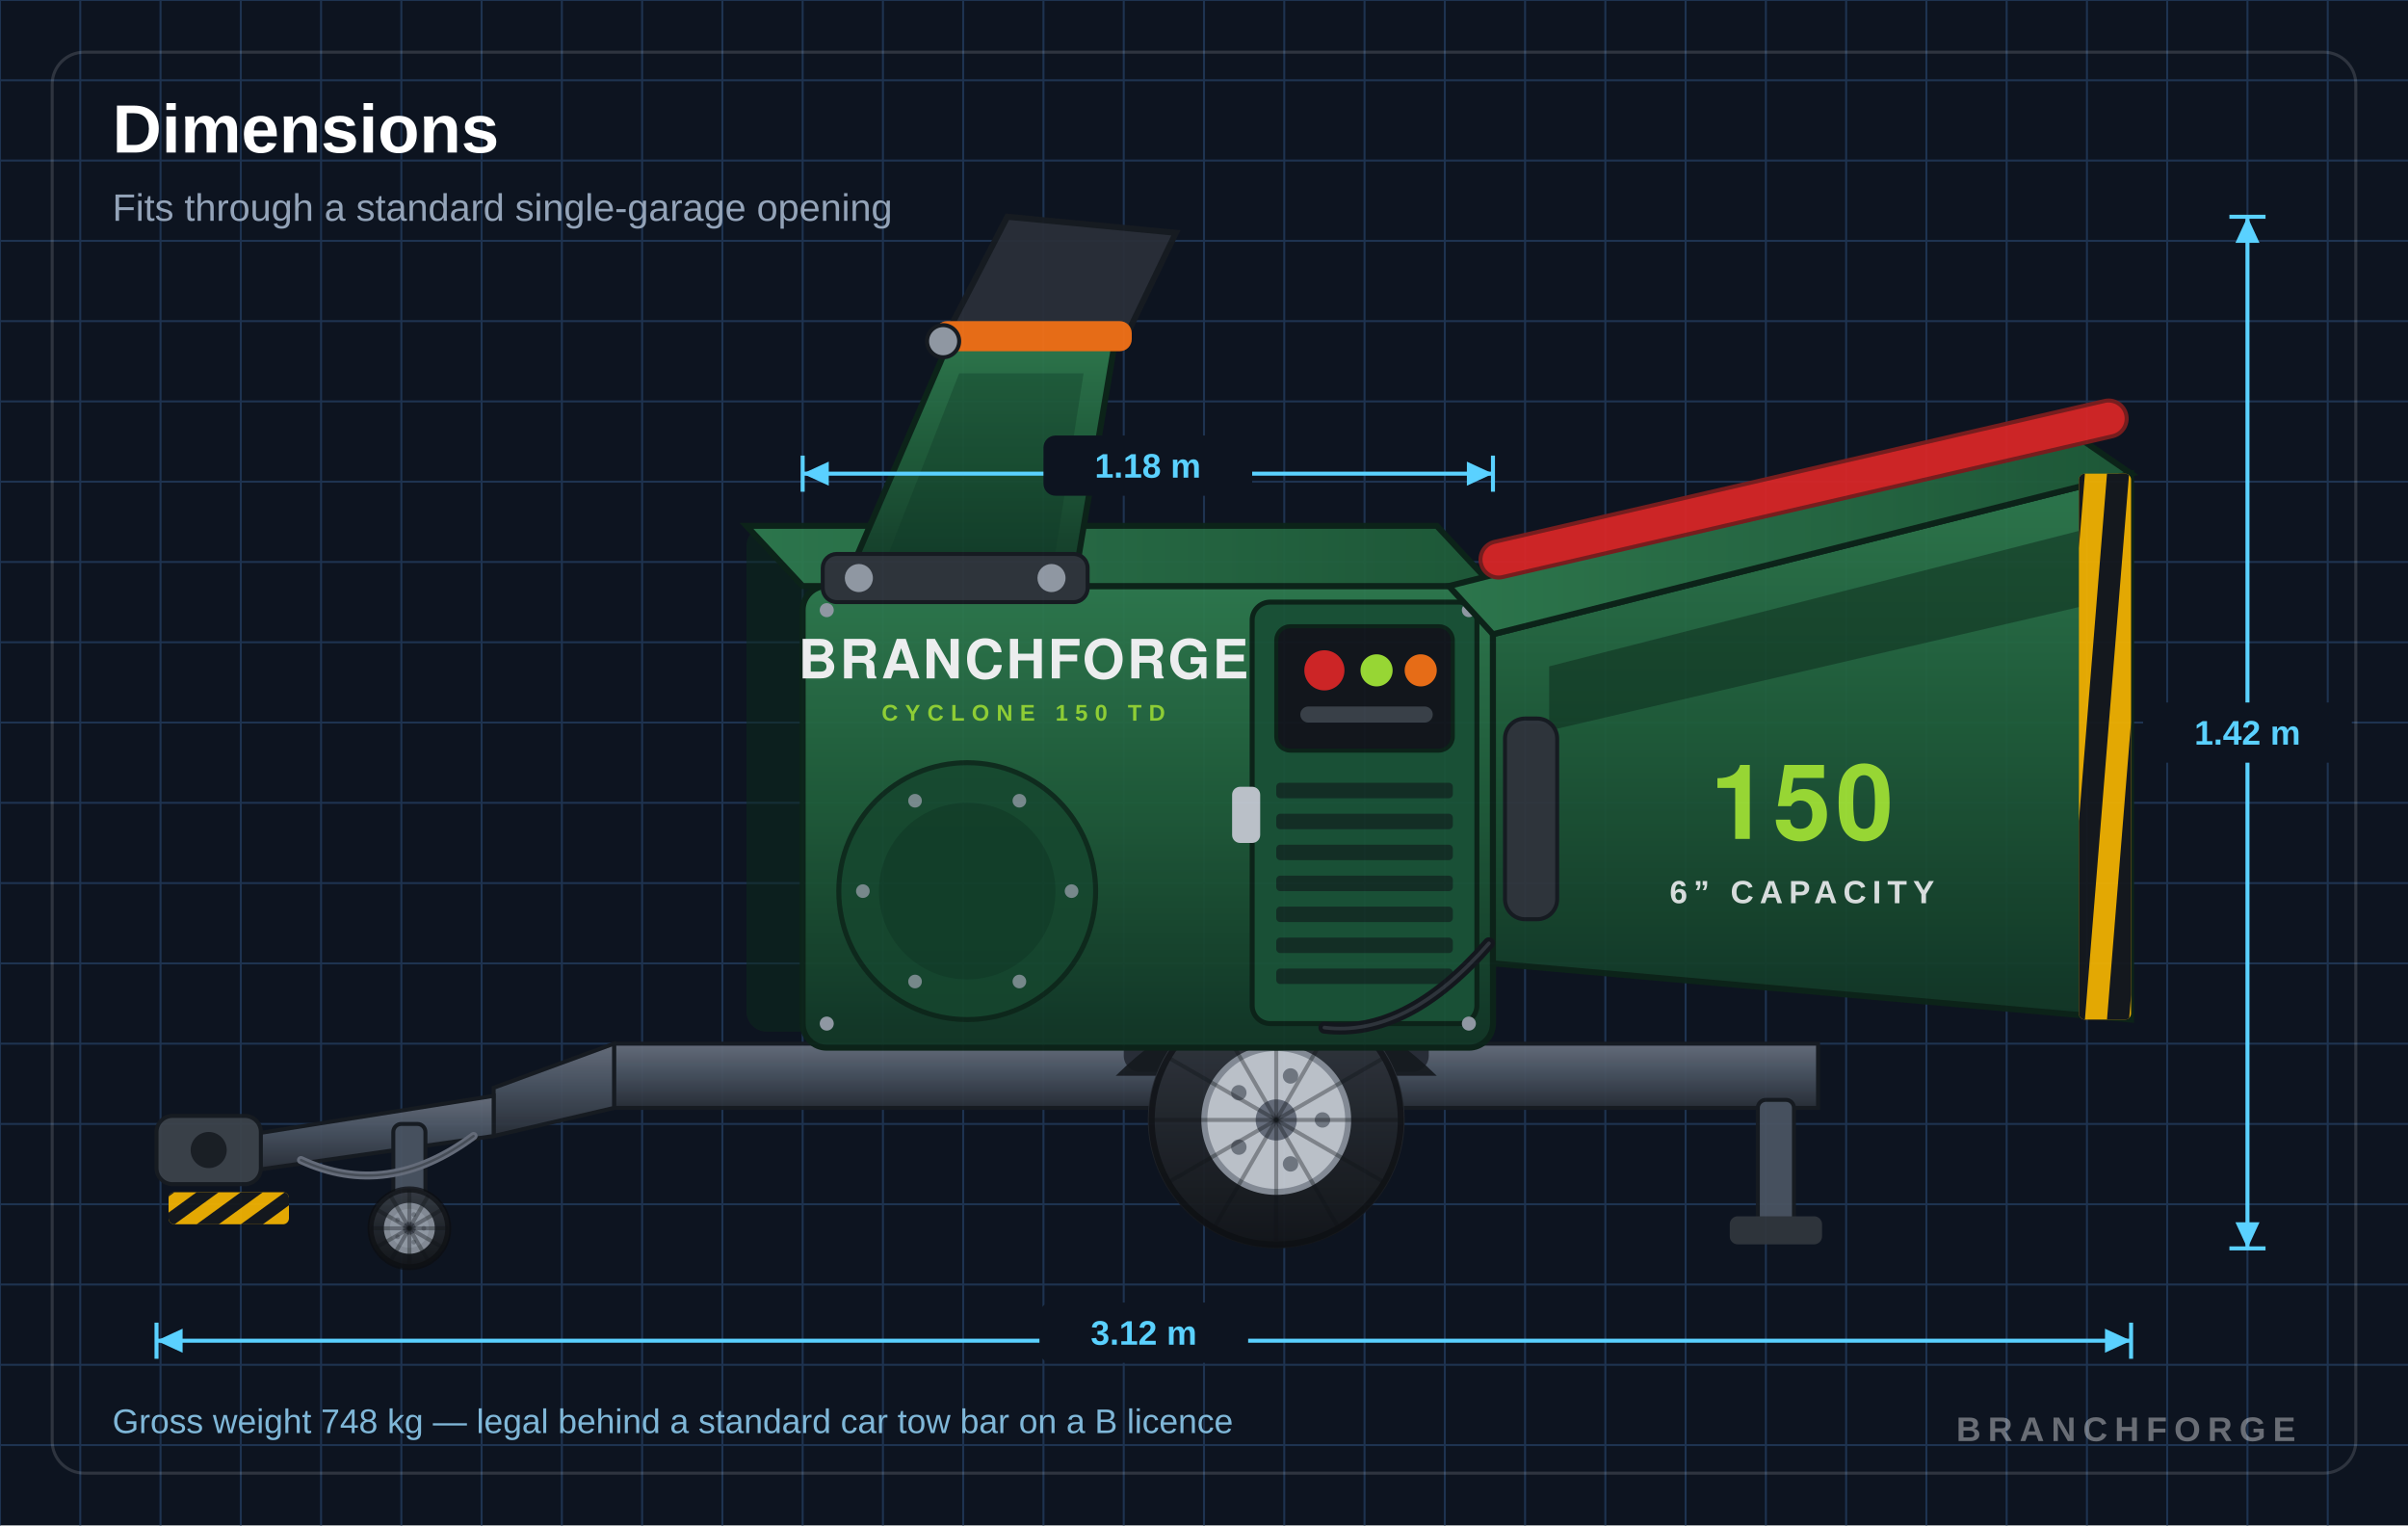
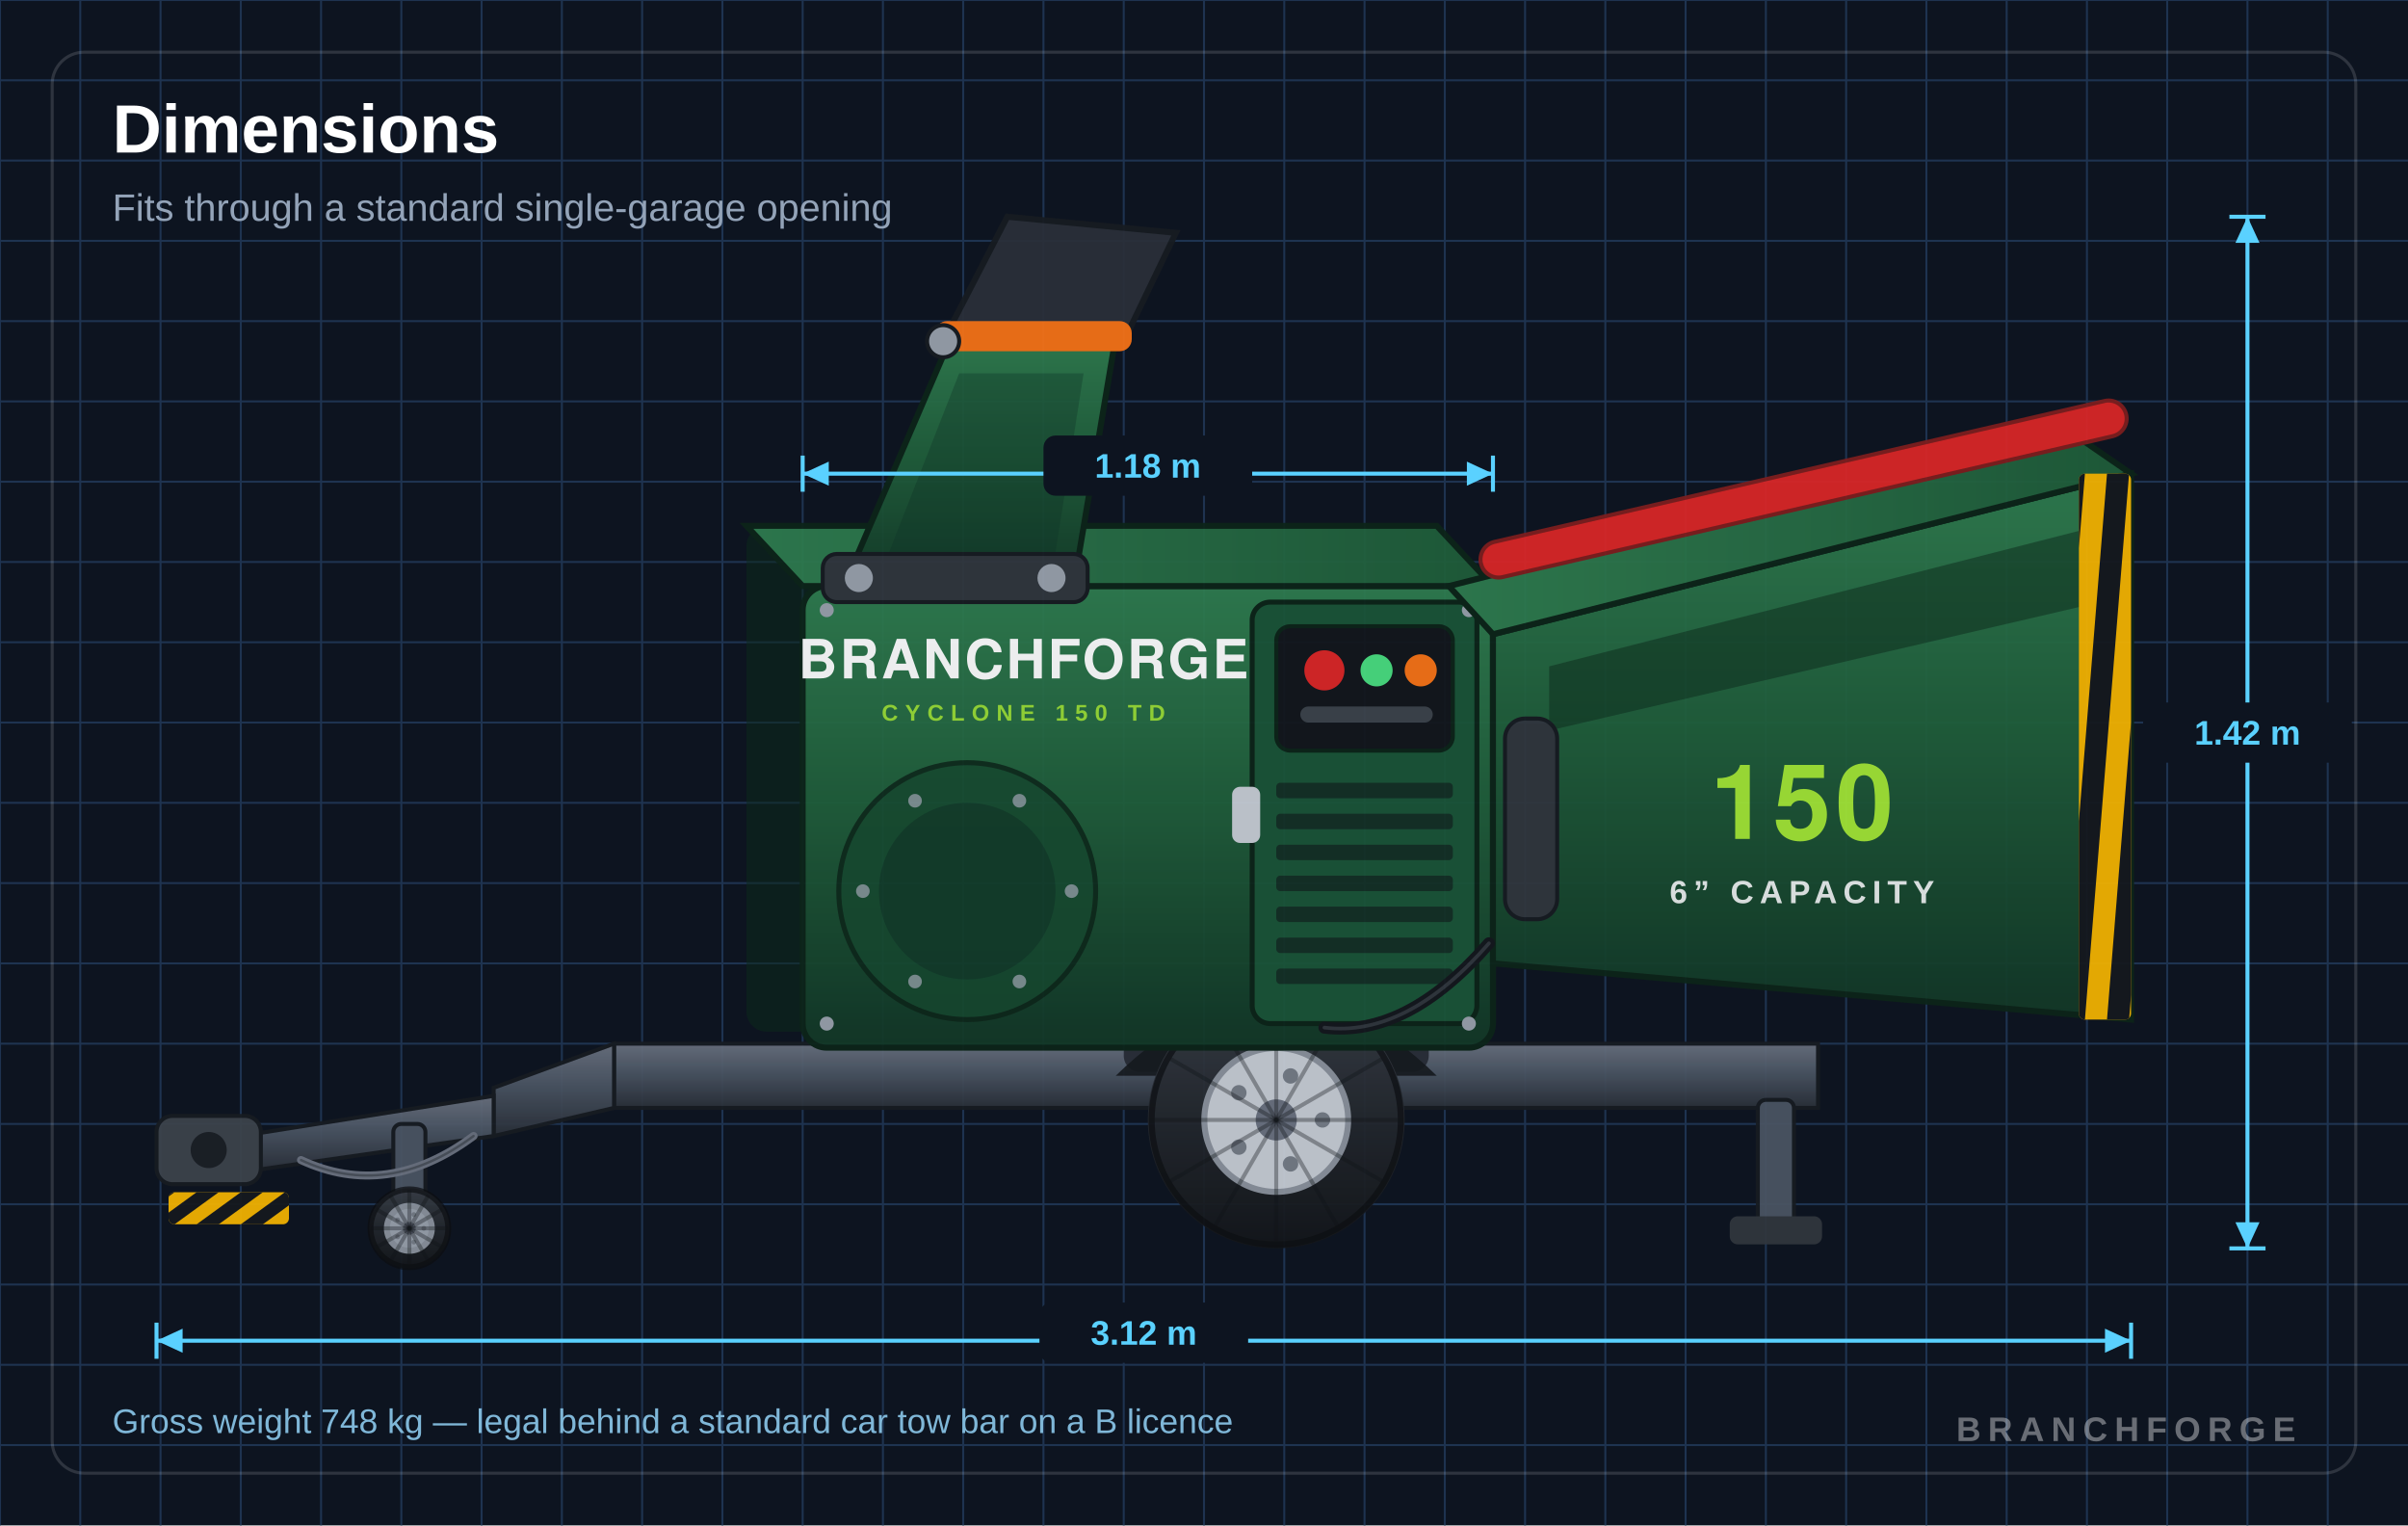
<svg xmlns="http://www.w3.org/2000/svg" viewBox="0 0 1200 760" width="1200" height="760" role="img">
  <defs>
    <linearGradient id="steel" x1="0" y1="0" x2="0" y2="1">
      <stop offset="0" stop-color="#6b7280" />
      <stop offset=".45" stop-color="#4b5563" />
      <stop offset="1" stop-color="#2a2f38" />
    </linearGradient>
    <linearGradient id="steelLite" x1="0" y1="0" x2="0" y2="1">
      <stop offset="0" stop-color="#aeb6c2" />
      <stop offset="1" stop-color="#6b7280" />
    </linearGradient>
    <linearGradient id="dark" x1="0" y1="0" x2="0" y2="1">
      <stop offset="0" stop-color="#31363f" />
      <stop offset="1" stop-color="#15181d" />
    </linearGradient>
    <linearGradient id="rubber" x1="0" y1="0" x2="0" y2="1">
      <stop offset="0" stop-color="#3a3f47" />
      <stop offset=".5" stop-color="#23272d" />
      <stop offset="1" stop-color="#131519" />
    </linearGradient>
    <radialGradient id="studioD" cx=".5" cy=".42" r=".78">
      <stop offset="0" stop-color="#232a33" />
      <stop offset=".6" stop-color="#141920" />
      <stop offset="1" stop-color="#0b0e13" />
    </radialGradient>
    <radialGradient id="studioL" cx=".5" cy=".4" r=".8">
      <stop offset="0" stop-color="#ffffff" />
      <stop offset=".65" stop-color="#eef1f5" />
      <stop offset="1" stop-color="#d7dce4" />
    </radialGradient>
    <linearGradient id="skyG" x1="0" y1="0" x2="0" y2="1">
      <stop offset="0" stop-color="#9fc0d8" />
      <stop offset=".55" stop-color="#cfe0ea" />
      <stop offset="1" stop-color="#e8eef2" />
    </linearGradient>
    <radialGradient id="shadow" cx=".5" cy=".5" r=".5">
      <stop offset="0" stop-color="#000" stop-opacity=".55" />
      <stop offset="1" stop-color="#000" stop-opacity="0" />
    </radialGradient>
    <linearGradient id="glassG" x1="0" y1="0" x2="1" y2="1">
      <stop offset="0" stop-color="#dfeaf2" stop-opacity=".9" />
      <stop offset="1" stop-color="#8fa6b8" stop-opacity=".75" />
    </linearGradient>
-     <linearGradient id="bf" x1="0" y1="0" x2="0" y2="1">
+     <linearGradient id="paint" x1="0" y1="0" x2="0" y2="1">
      <stop offset="0" stop-color="#2f7d4f" />
      <stop offset=".5" stop-color="#1f5c39" />
      <stop offset="1" stop-color="#123726" />
    </linearGradient>
-     <linearGradient id="bfTop" x1="0" y1="0" x2="1" y2="0">
+     <linearGradient id="paintTop" x1="0" y1="0" x2="1" y2="0">
      <stop offset="0" stop-color="#2f7d4f" />
      <stop offset="1" stop-color="#1f5c39" />
    </linearGradient>
  </defs>
  <rect width="1200" height="760" fill="#0d1420" />
  <g stroke="#1e3350" stroke-width="1">
    <line x1="0" y1="0" x2="0" y2="760" />
    <line x1="40" y1="0" x2="40" y2="760" />
    <line x1="80" y1="0" x2="80" y2="760" />
    <line x1="120" y1="0" x2="120" y2="760" />
    <line x1="160" y1="0" x2="160" y2="760" />
    <line x1="200" y1="0" x2="200" y2="760" />
    <line x1="240" y1="0" x2="240" y2="760" />
    <line x1="280" y1="0" x2="280" y2="760" />
    <line x1="320" y1="0" x2="320" y2="760" />
    <line x1="360" y1="0" x2="360" y2="760" />
    <line x1="400" y1="0" x2="400" y2="760" />
    <line x1="440" y1="0" x2="440" y2="760" />
    <line x1="480" y1="0" x2="480" y2="760" />
    <line x1="520" y1="0" x2="520" y2="760" />
    <line x1="560" y1="0" x2="560" y2="760" />
    <line x1="600" y1="0" x2="600" y2="760" />
    <line x1="640" y1="0" x2="640" y2="760" />
    <line x1="680" y1="0" x2="680" y2="760" />
    <line x1="720" y1="0" x2="720" y2="760" />
    <line x1="760" y1="0" x2="760" y2="760" />
    <line x1="800" y1="0" x2="800" y2="760" />
    <line x1="840" y1="0" x2="840" y2="760" />
    <line x1="880" y1="0" x2="880" y2="760" />
    <line x1="920" y1="0" x2="920" y2="760" />
    <line x1="960" y1="0" x2="960" y2="760" />
    <line x1="1000" y1="0" x2="1000" y2="760" />
    <line x1="1040" y1="0" x2="1040" y2="760" />
    <line x1="1080" y1="0" x2="1080" y2="760" />
    <line x1="1120" y1="0" x2="1120" y2="760" />
    <line x1="1160" y1="0" x2="1160" y2="760" />
    <line x1="0" y1="0" x2="1200" y2="0" />
    <line x1="0" y1="40" x2="1200" y2="40" />
    <line x1="0" y1="80" x2="1200" y2="80" />
    <line x1="0" y1="120" x2="1200" y2="120" />
    <line x1="0" y1="160" x2="1200" y2="160" />
    <line x1="0" y1="200" x2="1200" y2="200" />
    <line x1="0" y1="240" x2="1200" y2="240" />
    <line x1="0" y1="280" x2="1200" y2="280" />
    <line x1="0" y1="320" x2="1200" y2="320" />
    <line x1="0" y1="360" x2="1200" y2="360" />
    <line x1="0" y1="400" x2="1200" y2="400" />
    <line x1="0" y1="440" x2="1200" y2="440" />
    <line x1="0" y1="480" x2="1200" y2="480" />
    <line x1="0" y1="520" x2="1200" y2="520" />
    <line x1="0" y1="560" x2="1200" y2="560" />
    <line x1="0" y1="600" x2="1200" y2="600" />
    <line x1="0" y1="640" x2="1200" y2="640" />
    <line x1="0" y1="680" x2="1200" y2="680" />
    <line x1="0" y1="720" x2="1200" y2="720" />
  </g>
  <g opacity=".92">
    <g opacity=".55">
-       <path d="M400 292 L744 292 L716 262 L372 262 Z" fill="#0d2a1c" />
-       <rect x="372" y="262" width="344" height="252" rx="10" fill="#0d2a1c" />
+       <path d="M400 292 L744 292 L716 262 L372 262 Z" fill="#0b2a1a" />
+       <rect x="372" y="262" width="344" height="252" rx="10" fill="#0b2a1a" />
    </g>
    <path d="M306 520 H906 V552 H306 Z" fill="url(#steel)" stroke="#171b21" stroke-width="2" />
    <path d="M306 520 L246 542 L246 566 L306 552 Z" fill="url(#steel)" stroke="#171b21" stroke-width="2" />
    <path d="M246 546 L120 566 L120 584 L246 566 Z" fill="url(#steel)" stroke="#171b21" stroke-width="2" />
    <rect x="78" y="556" width="52" height="34" rx="8" fill="#3d434b" stroke="#171b21" stroke-width="2" />
    <circle cx="104" cy="573" r="9" fill="#1b1f25" />
    <clipPath id="hz96126">
      <rect x="84" y="594" width="60" height="16" rx="3" />
    </clipPath>
    <g clip-path="url(#hz96126)">
      <rect x="84" y="594" width="60" height="16" fill="#f5b400" />
      <path d="M54 610 l22 -16 h11 l-22 16 z" fill="#15181d" />
      <path d="M76 610 l22 -16 h11 l-22 16 z" fill="#15181d" />
      <path d="M98 610 l22 -16 h11 l-22 16 z" fill="#15181d" />
      <path d="M120 610 l22 -16 h11 l-22 16 z" fill="#15181d" />
      <path d="M142 610 l22 -16 h11 l-22 16 z" fill="#15181d" />
    </g>
    <rect x="196" y="560" width="16" height="44" rx="4" fill="#4b5563" stroke="#171b21" stroke-width="2" />
    <circle cx="204" cy="612" r="20" fill="url(#rubber)" />
    <circle cx="204" cy="612" r="19.4" fill="none" stroke="#0b0d10" stroke-width="3" opacity=".7" />
    <circle cx="204" cy="612" r="11.2" fill="#9aa2ad" />
    <circle cx="204" cy="612" r="11.2" fill="none" stroke="#8c939d" stroke-width="3" />
    <circle cx="204" cy="612" r="3.2" fill="#6b7280" />
    <circle cx="211.2" cy="612.0" r="1.2" fill="#767d87" />
    <circle cx="206.225" cy="618.848" r="1.2" fill="#767d87" />
    <circle cx="198.175" cy="616.232" r="1.2" fill="#767d87" />
    <circle cx="198.175" cy="607.768" r="1.2" fill="#767d87" />
    <circle cx="206.225" cy="605.152" r="1.2" fill="#767d87" />
    <path d="M204 612 L223.0 612.0" stroke="#0e1114" stroke-width="2" opacity=".35" />
    <path d="M204 612 L220.454 621.5" stroke="#0e1114" stroke-width="2" opacity=".35" />
    <path d="M204 612 L213.5 628.454" stroke="#0e1114" stroke-width="2" opacity=".35" />
    <path d="M204 612 L204 631" stroke="#0e1114" stroke-width="2" opacity=".35" />
    <path d="M204 612 L194.5 628.454" stroke="#0e1114" stroke-width="2" opacity=".35" />
    <path d="M204 612 L187.546 621.5" stroke="#0e1114" stroke-width="2" opacity=".35" />
    <path d="M204 612 L185 612" stroke="#0e1114" stroke-width="2" opacity=".35" />
    <path d="M204 612 L187.545 602.5" stroke="#0e1114" stroke-width="2" opacity=".35" />
    <path d="M204 612 L194.5 595.546" stroke="#0e1114" stroke-width="2" opacity=".35" />
    <path d="M204 612 L204 593" stroke="#0e1114" stroke-width="2" opacity=".35" />
    <path d="M204 612 L213.5 595.545" stroke="#0e1114" stroke-width="2" opacity=".35" />
    <path d="M204 612 L220.454 602.5" stroke="#0e1114" stroke-width="2" opacity=".35" />
    <path d="M150 578 Q193.0 598.0 236 566" fill="none" stroke="#6b7280" stroke-width="4" stroke-linecap="round" />
    <path d="M150 578 Q193.0 598.0 236 566" fill="none" stroke="#3d434b" stroke-width="1.2" stroke-linecap="round" opacity=".7" />
    <rect x="876" y="548" width="18" height="62" rx="4" fill="#4b5563" stroke="#171b21" stroke-width="2" />
    <rect x="862" y="606" width="46" height="14" rx="4" fill="#31363d" />
    <rect x="560" y="500" width="152" height="34" rx="8" fill="#2a2f38" />
    <path d="M556 536 q80 -78 160 0 z" fill="#15181d" opacity=".9" />
    <circle cx="636" cy="558" r="64" fill="url(#rubber)" />
    <circle cx="636" cy="558" r="62.08" fill="none" stroke="#0b0d10" stroke-width="3" opacity=".7" />
    <circle cx="636" cy="558" r="35.84" fill="#c9ced6" />
    <circle cx="636" cy="558" r="35.84" fill="none" stroke="#8c939d" stroke-width="3" />
    <circle cx="636" cy="558" r="10.24" fill="#6b7280" />
    <circle cx="659.04" cy="558.0" r="3.84" fill="#767d87" />
    <circle cx="643.12" cy="579.912" r="3.84" fill="#767d87" />
    <circle cx="617.36" cy="571.543" r="3.84" fill="#767d87" />
    <circle cx="617.36" cy="544.457" r="3.84" fill="#767d87" />
    <circle cx="643.12" cy="536.088" r="3.84" fill="#767d87" />
    <path d="M636 558 L696.8 558.0" stroke="#0e1114" stroke-width="2" opacity=".35" />
    <path d="M636 558 L688.654 588.4" stroke="#0e1114" stroke-width="2" opacity=".35" />
    <path d="M636 558 L666.4 610.654" stroke="#0e1114" stroke-width="2" opacity=".35" />
    <path d="M636 558 L636 618.8" stroke="#0e1114" stroke-width="2" opacity=".35" />
    <path d="M636 558 L605.6 610.654" stroke="#0e1114" stroke-width="2" opacity=".35" />
    <path d="M636 558 L583.346 588.4" stroke="#0e1114" stroke-width="2" opacity=".35" />
    <path d="M636 558 L575.2 558" stroke="#0e1114" stroke-width="2" opacity=".35" />
    <path d="M636 558 L583.346 527.6" stroke="#0e1114" stroke-width="2" opacity=".35" />
    <path d="M636 558 L605.6 505.346" stroke="#0e1114" stroke-width="2" opacity=".35" />
    <path d="M636 558 L636 497.2" stroke="#0e1114" stroke-width="2" opacity=".35" />
    <path d="M636 558 L666.4 505.346" stroke="#0e1114" stroke-width="2" opacity=".35" />
    <path d="M636 558 L688.654 527.6" stroke="#0e1114" stroke-width="2" opacity=".35" />
-     <rect x="400" y="292" width="344" height="230" rx="12" fill="url(#bf)" stroke="#0c2418" stroke-width="3" />
-     <path d="M400 292 L744 292 L716 262 L372 262 Z" fill="url(#bfTop)" stroke="#0c2418" stroke-width="3" />
+     <rect x="400" y="292" width="344" height="230" rx="12" fill="url(#paint)" stroke="#0c2418" stroke-width="3" />
+     <path d="M400 292 L744 292 L716 262 L372 262 Z" fill="url(#paintTop)" stroke="#0c2418" stroke-width="3" />
    <circle cx="482" cy="444" r="64" fill="#164a2f" stroke="#0c2418" stroke-width="2.5" opacity=".85" />
-     <circle cx="482" cy="444" r="44" fill="#0f3a24" opacity=".6" />
+     <circle cx="482" cy="444" r="44" fill="#0f3325" opacity=".6" />
    <g opacity=".8">
      <circle cx="534.0" cy="444.0" r="3.4" fill="#9aa2ad" />
      <circle cx="508.0" cy="489.033" r="3.4" fill="#9aa2ad" />
      <circle cx="456.0" cy="489.033" r="3.4" fill="#9aa2ad" />
      <circle cx="430.0" cy="444.0" r="3.4" fill="#9aa2ad" />
      <circle cx="456.0" cy="398.967" r="3.4" fill="#9aa2ad" />
      <circle cx="508.0" cy="398.967" r="3.4" fill="#9aa2ad" />
    </g>
    <rect x="624" y="300" width="112" height="210" rx="9" fill="#1a5537" stroke="#0c2418" stroke-width="2.5" />
    <rect x="636" y="390.0" width="88" height="7.714" rx="2" fill="#0f1216" opacity=".55" />
    <rect x="636" y="405.429" width="88" height="7.714" rx="2" fill="#0f1216" opacity=".55" />
    <rect x="636" y="420.857" width="88" height="7.714" rx="2" fill="#0f1216" opacity=".55" />
    <rect x="636" y="436.286" width="88" height="7.714" rx="2" fill="#0f1216" opacity=".55" />
    <rect x="636" y="451.714" width="88" height="7.714" rx="2" fill="#0f1216" opacity=".55" />
    <rect x="636" y="467.143" width="88" height="7.714" rx="2" fill="#0f1216" opacity=".55" />
    <rect x="636" y="482.571" width="88" height="7.714" rx="2" fill="#0f1216" opacity=".55" />
    <rect x="614" y="392" width="14" height="28" rx="4" fill="#c9ced6" />
    <rect x="636" y="312" width="88" height="62" rx="7" fill="#12161b" stroke="#0c2418" stroke-width="2" />
    <circle cx="660" cy="334" r="10" fill="#dc2626" />
-     <circle cx="686" cy="334" r="8" fill="#a3e635" />
+     <circle cx="686" cy="334" r="8" fill="#4ade80" />
    <circle cx="708" cy="334" r="8" fill="#f97316" />
    <rect x="648" y="352" width="66" height="8" rx="4" fill="#3d434b" />
    <circle cx="412" cy="304" r="3.5" fill="#9aa2ad" />
    <circle cx="732" cy="304" r="3.5" fill="#9aa2ad" />
    <circle cx="412" cy="510" r="3.5" fill="#9aa2ad" />
    <circle cx="732" cy="510" r="3.5" fill="#9aa2ad" />
    <g transform="rotate(0 476 292)">
-       <path d="M418 298 L534 298 L556 168 L474 168 Z" fill="url(#bf)" stroke="#0c2418" stroke-width="3" />
-       <path d="M438 288 L524 288 L540 186 L478 186 Z" fill="#0f3a24" opacity=".35" />
+       <path d="M418 298 L534 298 L556 168 L474 168 Z" fill="url(#paint)" stroke="#0c2418" stroke-width="3" />
+       <path d="M438 288 L524 288 L540 186 L478 186 Z" fill="#0f3325" opacity=".35" />
      <rect x="410" y="276" width="132" height="24" rx="7" fill="#31363d" stroke="#171b21" stroke-width="2" />
      <circle cx="428" cy="288" r="7" fill="#9aa2ad" />
      <circle cx="524" cy="288" r="7" fill="#9aa2ad" />
      <path d="M470 170 L560 170 L586 116 L502 108 Z" fill="#2a2f38" stroke="#171b21" stroke-width="3" />
      <rect x="466" y="160" width="98" height="15" rx="6" fill="#f97316" />
      <circle cx="470" cy="170" r="8" fill="#9aa2ad" stroke="#171b21" stroke-width="2" />
    </g>
-     <path d="M744 316 L1062 236 L1062 508 L744 480 Z" fill="url(#bf)" stroke="#0c2418" stroke-width="3" />
-     <path d="M744 316 L1062 236 L1030 214 L722 292 Z" fill="url(#bfTop)" stroke="#0c2418" stroke-width="3" />
+     <path d="M744 316 L1062 236 L1062 508 L744 480 Z" fill="url(#paint)" stroke="#0c2418" stroke-width="3" />
+     <path d="M744 316 L1062 236 L1030 214 L722 292 Z" fill="url(#paintTop)" stroke="#0c2418" stroke-width="3" />
    <path d="M772 332 L1038 264 L1038 302 L772 364 Z" fill="#0b2a1a" opacity=".5" />
    <clipPath id="hz2184">
      <rect x="1036" y="236" width="26" height="272" rx="3" />
    </clipPath>
    <g clip-path="url(#hz2184)">
      <rect x="1036" y="236" width="26" height="272" fill="#f5b400" />
      <path d="M1006 508 l22 -272 h11 l-22 272 z" fill="#15181d" />
      <path d="M1028 508 l22 -272 h11 l-22 272 z" fill="#15181d" />
      <path d="M1050 508 l22 -272 h11 l-22 272 z" fill="#15181d" />
      <path d="M1072 508 l22 -272 h11 l-22 272 z" fill="#15181d" />
    </g>
    <rect x="750" y="358" width="26" height="100" rx="10" fill="#31363d" stroke="#171b21" stroke-width="2" />
    <rect x="736" y="272" width="330" height="18" rx="9" fill="#dc2626" stroke="#7f1d1d" stroke-width="2" transform="rotate(-13 736 272)" />
    <path d="M742 470 Q701.0 517.0 660 512" fill="none" stroke="#14171c" stroke-width="6" stroke-linecap="round" />
    <path d="M742 470 Q701.0 517.0 660 512" fill="none" stroke="#3d434b" stroke-width="1.8" stroke-linecap="round" opacity=".7" />
    <text x="510" y="338" text-anchor="middle" font-family="Arial Black,Helvetica,sans-serif" font-weight="800" font-size="27" letter-spacing="1.2" fill="#ffffff">BRANCHFORGE</text>
    <text x="510" y="359.06" text-anchor="middle" font-family="Arial,Helvetica,sans-serif" font-weight="700" font-size="11.34" letter-spacing="3.5" fill="#a3e635" opacity=".92">CYCLONE 150 TD</text>
    <text x="898" y="418" text-anchor="middle" font-family="Arial Black,Helvetica,sans-serif" font-weight="800" font-size="52" letter-spacing="2.3" fill="#a3e635">150</text>
    <text x="898" y="450" text-anchor="middle" font-family="Arial,Helvetica,sans-serif" font-weight="700" font-size="16" letter-spacing="3" fill="#ffffff" opacity=".9">6” CAPACITY</text>
  </g>
  <g stroke="#5ad1ff" stroke-width="2" fill="none">
    <path d="M78 659 v18 M1062 659 v18 M78 668 H1062" />
    <path d="M78 668 l13 -6 v12 z" fill="#5ad1ff" stroke="none" />
    <path d="M1062 668 l-13 -6 v12 z" fill="#5ad1ff" stroke="none" />
  </g>
  <rect x="518.0" y="649" width="104" height="30" rx="6" fill="#0d1420" />
  <text x="570.0" y="670" text-anchor="middle" font-family="Arial,Helvetica,sans-serif" font-weight="700" font-size="17" fill="#5ad1ff">3.12 m</text>
  <g stroke="#5ad1ff" stroke-width="2" fill="none">
    <path d="M1111 108 h18 M1111 622 h18 M1120 108 V622" />
    <path d="M1120 108 l-6 13 h12 z" fill="#5ad1ff" stroke="none" />
    <path d="M1120 622 l-6 -13 h12 z" fill="#5ad1ff" stroke="none" />
  </g>
  <rect x="1068" y="350.0" width="104" height="30" rx="6" fill="#0d1420" />
  <text x="1120" y="371.0" text-anchor="middle" font-family="Arial,Helvetica,sans-serif" font-weight="700" font-size="17" fill="#5ad1ff">1.42 m</text>
  <g stroke="#5ad1ff" stroke-width="2" fill="none">
    <path d="M400 227 v18 M744 227 v18 M400 236 H744" />
    <path d="M400 236 l13 -6 v12 z" fill="#5ad1ff" stroke="none" />
    <path d="M744 236 l-13 -6 v12 z" fill="#5ad1ff" stroke="none" />
  </g>
  <rect x="520.0" y="217" width="104" height="30" rx="6" fill="#0d1420" />
  <text x="572.0" y="238" text-anchor="middle" font-family="Arial,Helvetica,sans-serif" font-weight="700" font-size="17" fill="#5ad1ff">1.18 m</text>
  <text x="56" y="714" font-family="Arial,Helvetica,sans-serif" font-size="17" fill="#7fb7d8">Gross weight 748 kg — legal behind a standard car tow bar on a B licence</text>
  <text x="56" y="76" font-family="Arial,Helvetica,sans-serif" font-weight="800" font-size="34" fill="#ffffff">Dimensions</text>
  <text x="56" y="110" font-family="Arial,Helvetica,sans-serif" font-weight="500" font-size="19" fill="#93a3b8">Fits through a standard single-garage opening</text>
  <rect x="26" y="26" width="1148" height="708" rx="16" fill="none" stroke="#ffffff" stroke-width="1.5" opacity=".14" />
  <text x="1144" y="718" text-anchor="end" font-family="Arial,Helvetica,sans-serif" font-weight="800" font-size="17" letter-spacing="3.5" fill="#ffffff" opacity=".38">BRANCHFORGE</text>
</svg>
